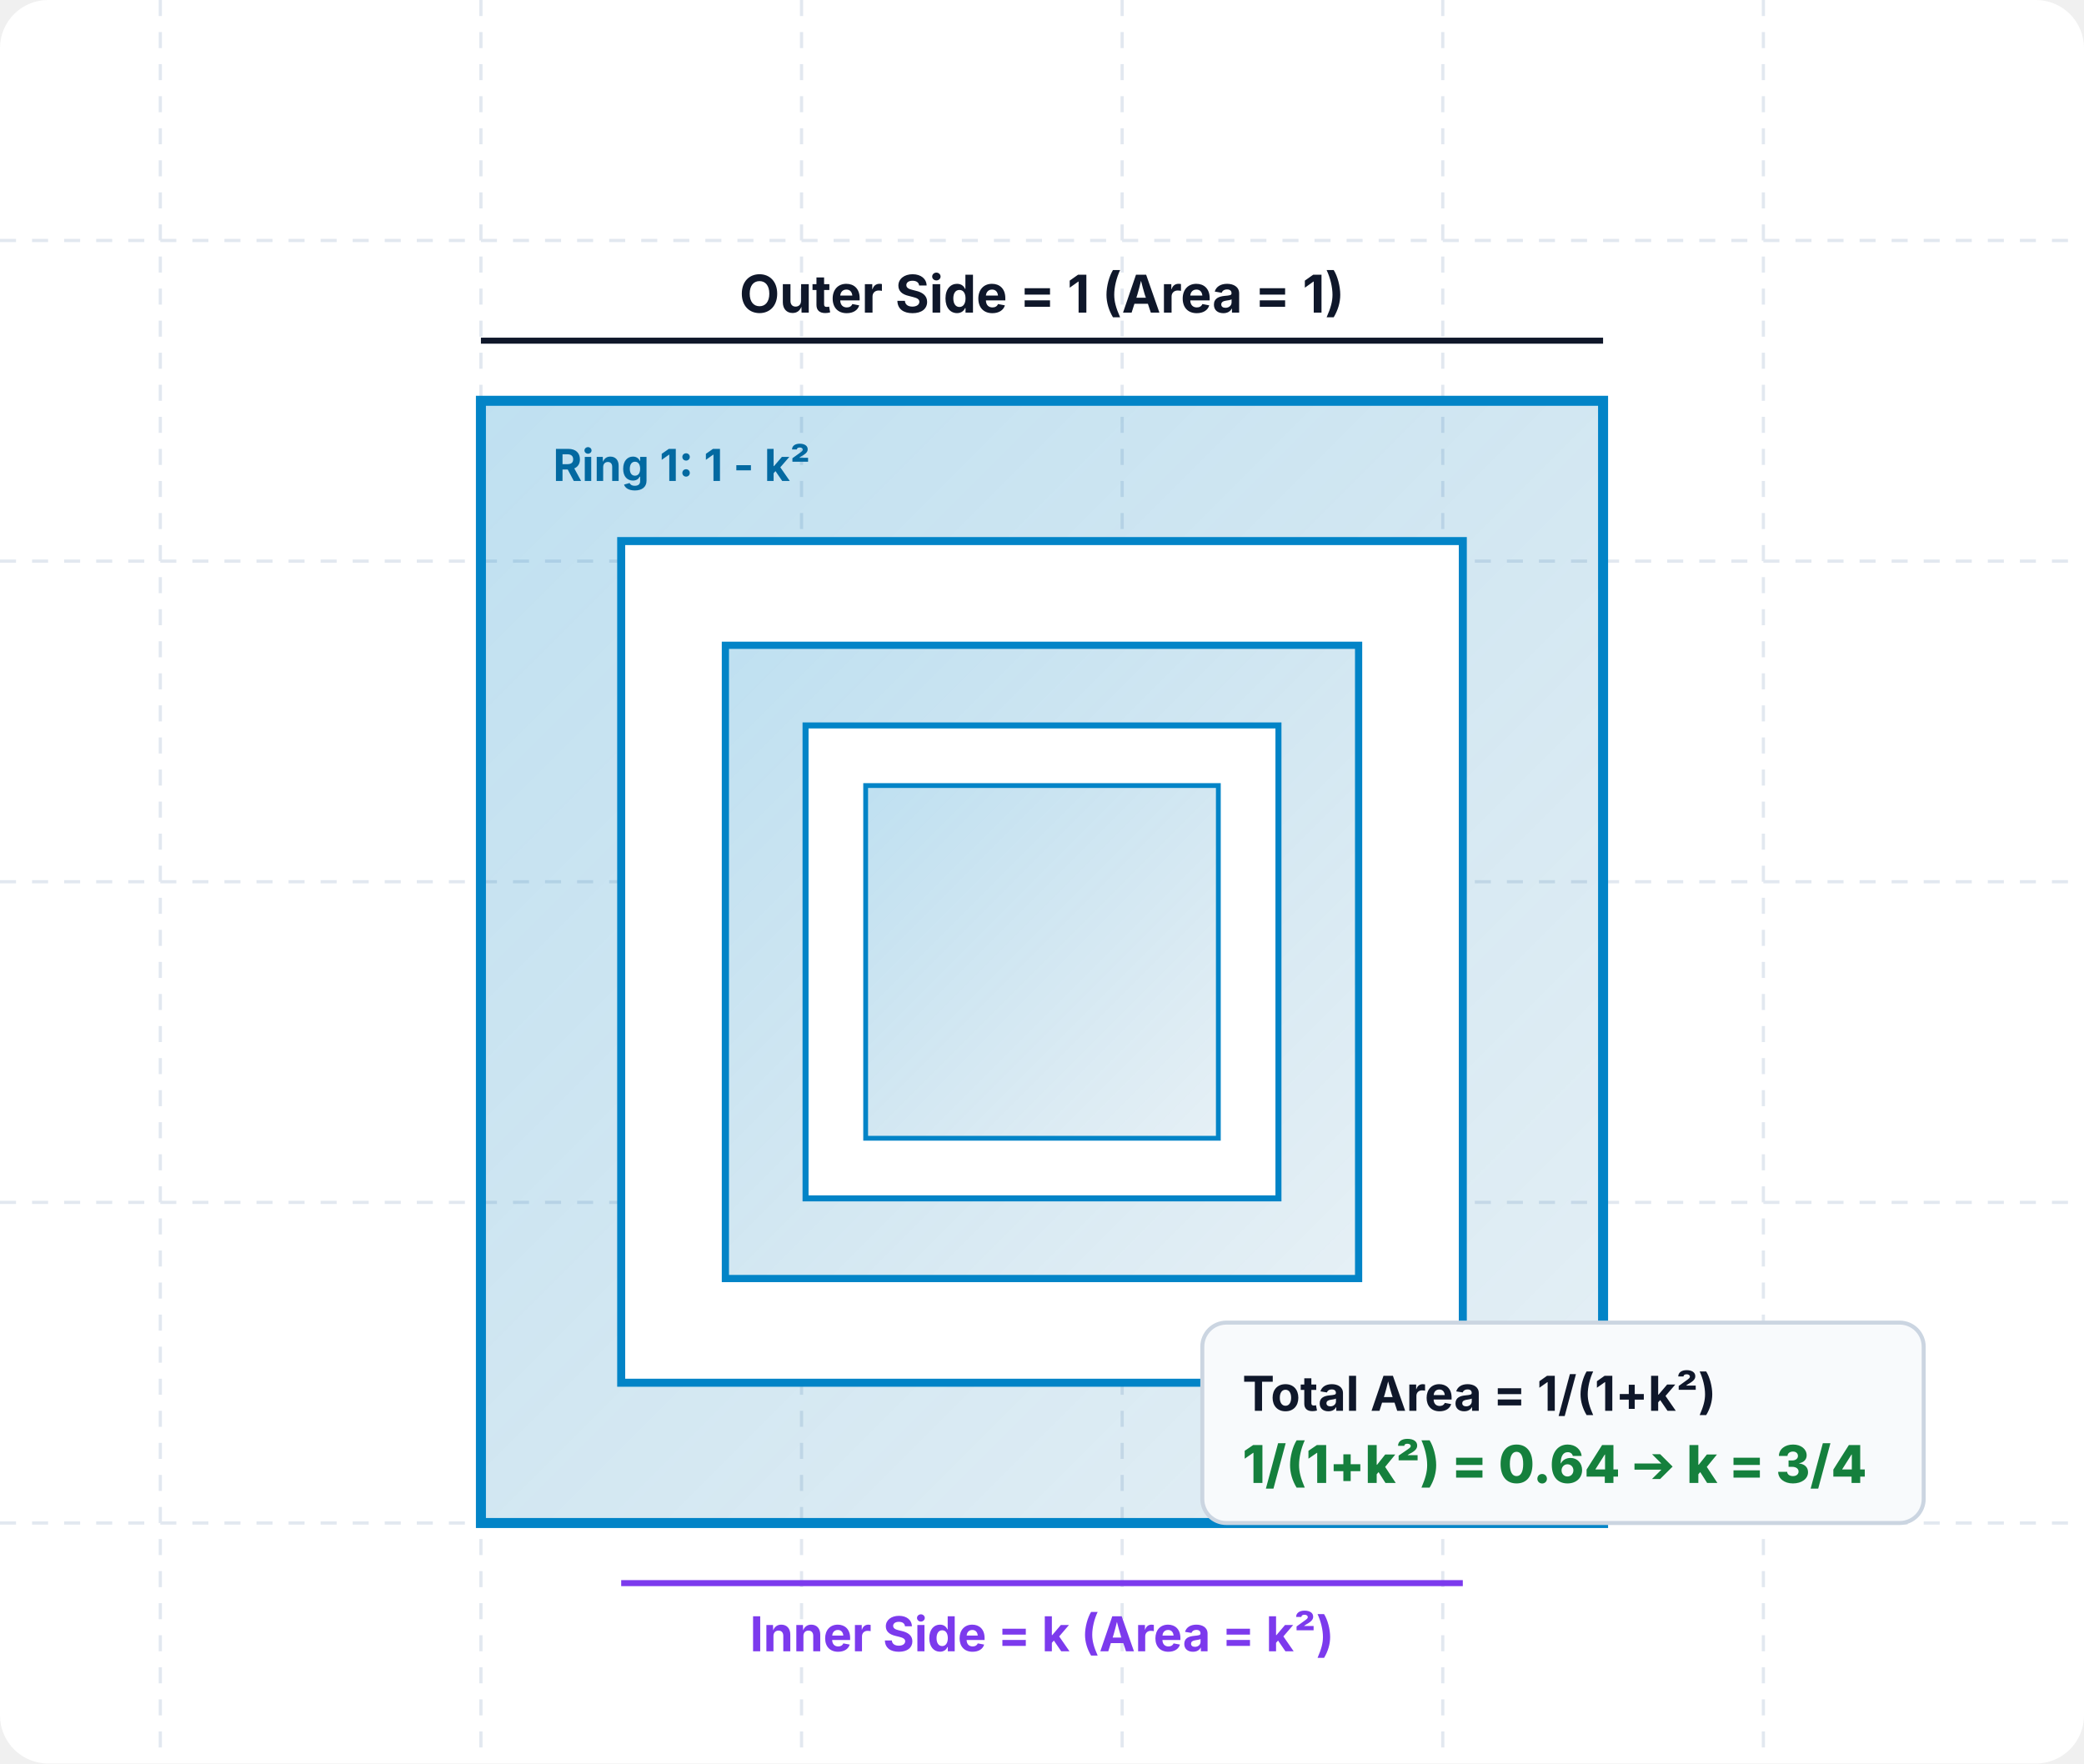
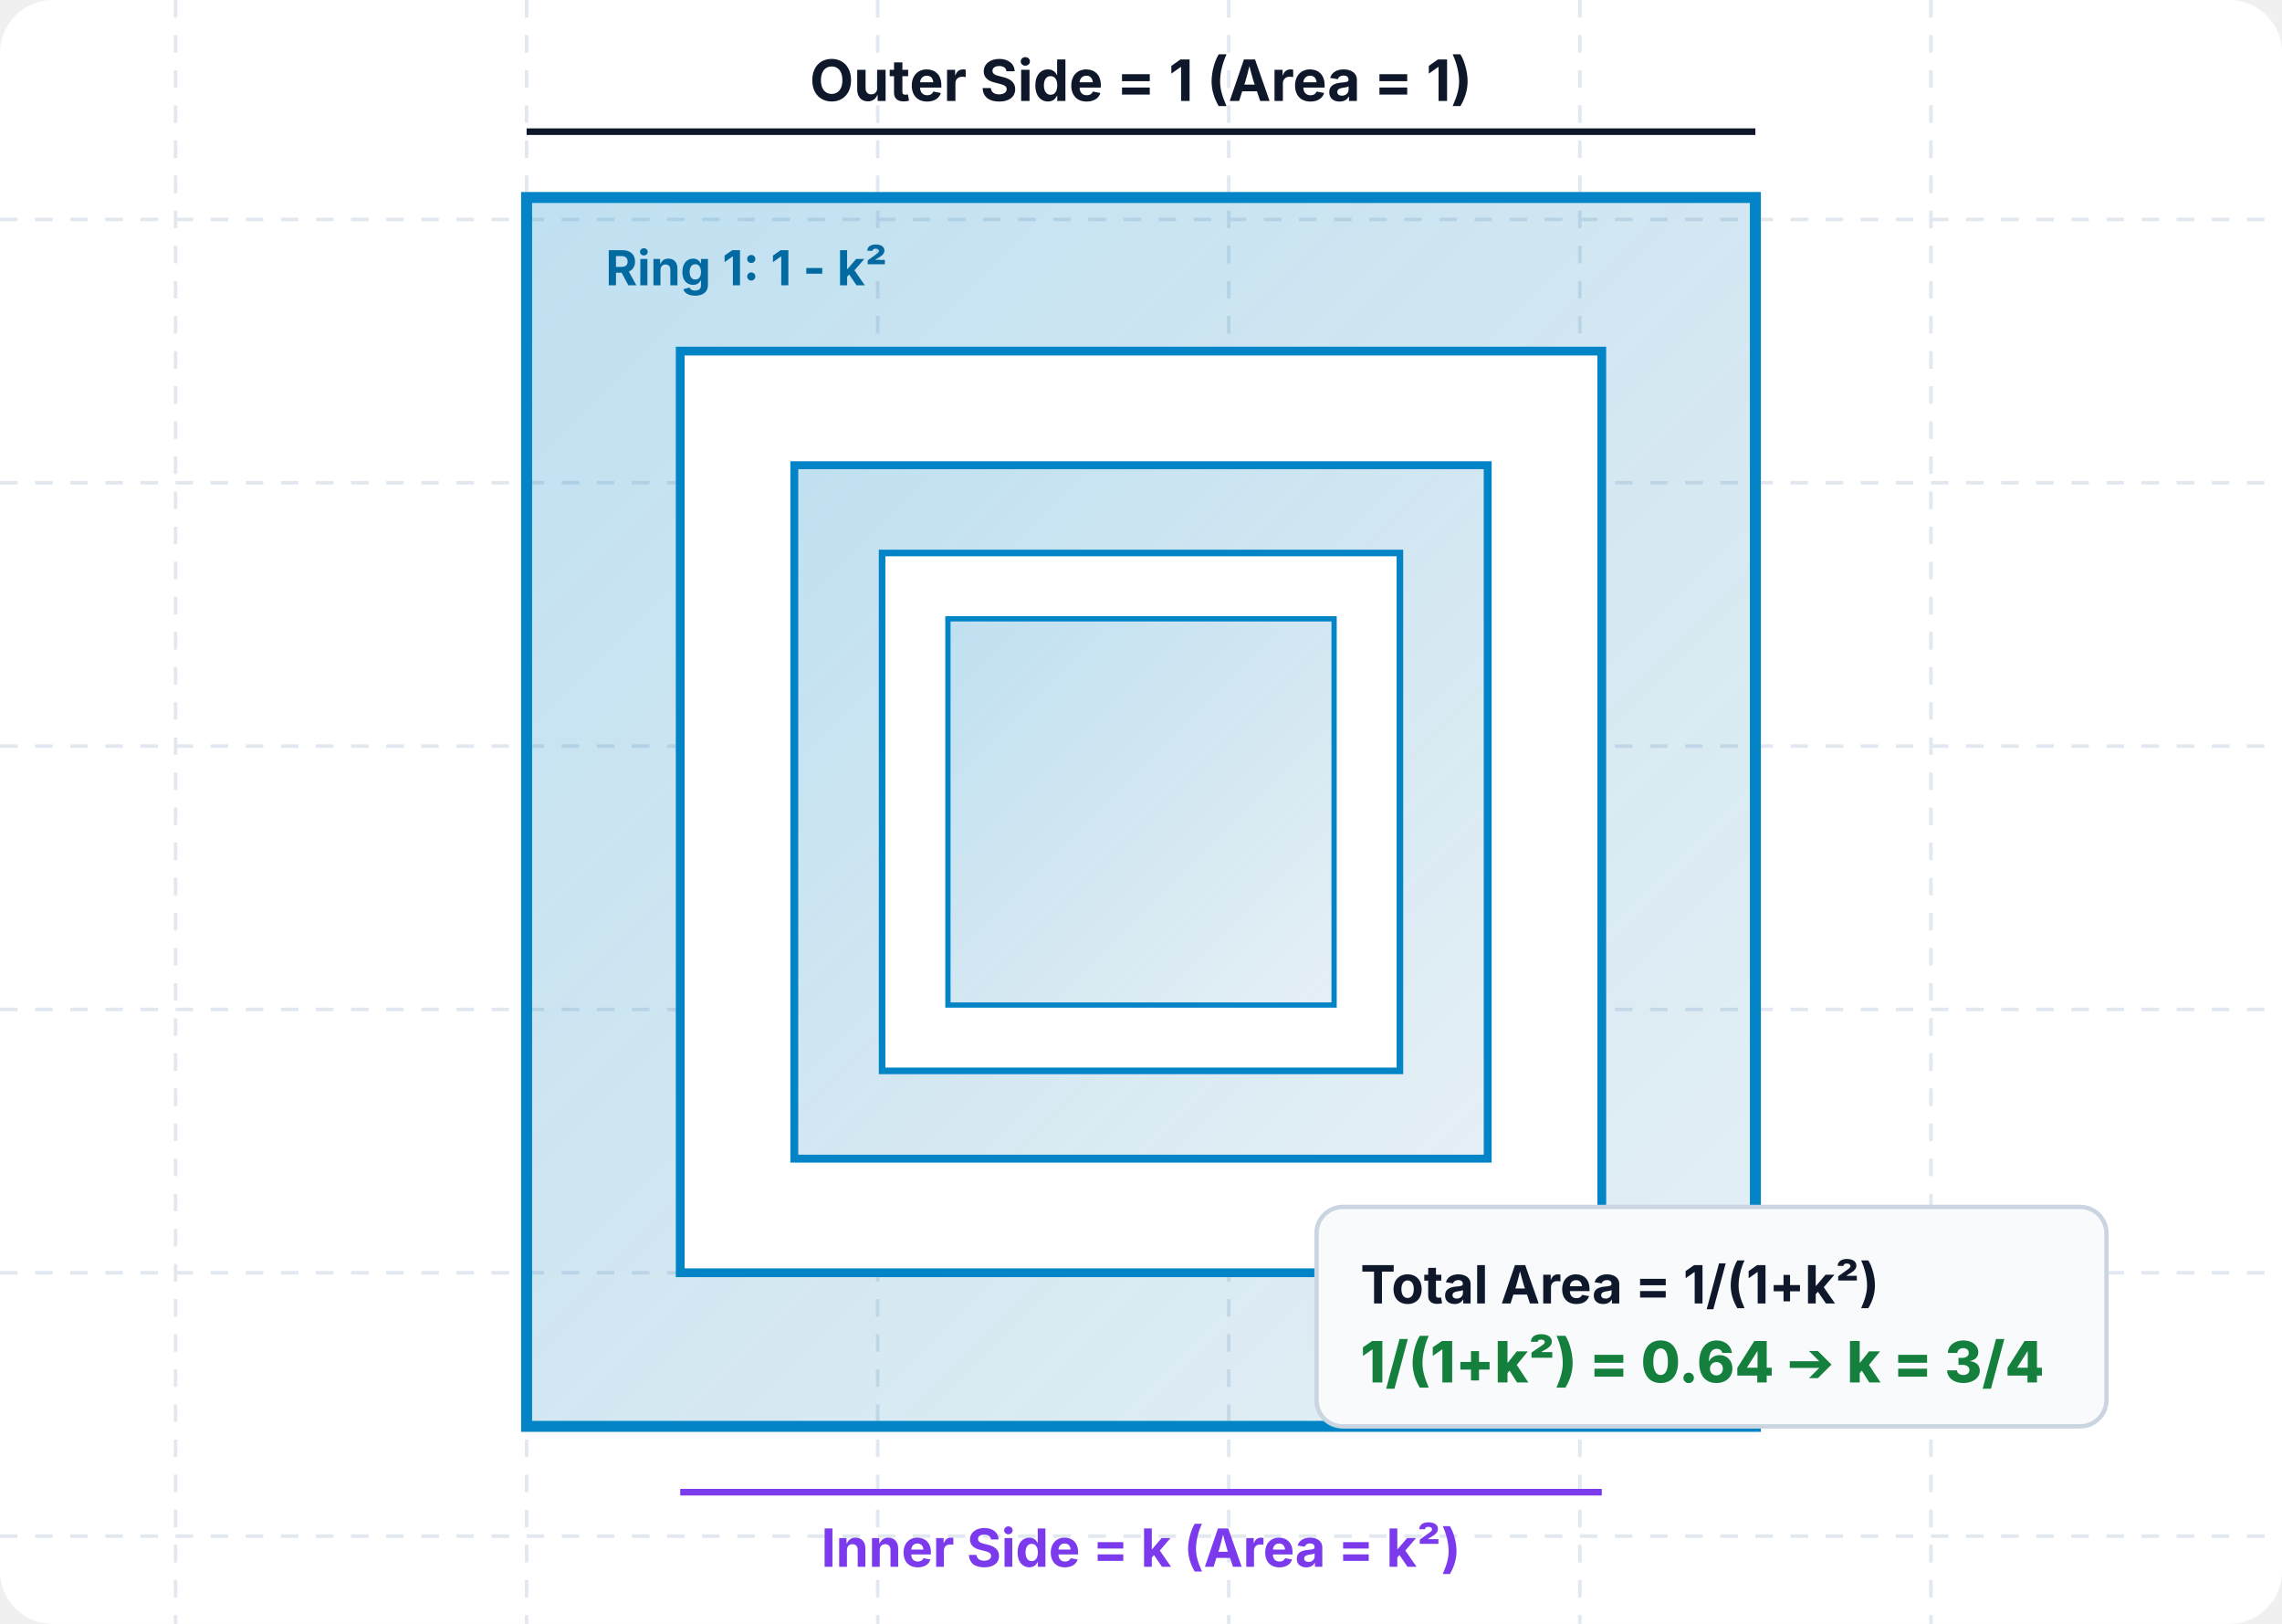
- <svg xmlns="http://www.w3.org/2000/svg" viewBox="0 0 520 440" width="100%" height="100%" style="background-color: #ffffff; font-family: system-ui, -apple-system, sans-serif;">
+ <svg xmlns="http://www.w3.org/2000/svg" viewBox="0 0 520 370" width="100%" height="100%" style="background-color: #ffffff; font-family: system-ui, -apple-system, sans-serif;">
  <defs>
    <linearGradient id="shadeGrad" x1="0%" y1="0%" x2="100%" y2="100%">
      <stop offset="0%" stop-color="#0284c7" stop-opacity="0.25" />
      <stop offset="100%" stop-color="#0369a1" stop-opacity="0.1" />
    </linearGradient>
  </defs>
-   <rect width="520" height="440" fill="#ffffff" rx="12" />
+   <rect width="520" height="370" fill="#ffffff" rx="12" />
  <g stroke="#e2e8f0" stroke-width="0.8" stroke-dasharray="4,4">
-     <line x1="40" y1="0" x2="40" y2="440" />
-     <line x1="120" y1="0" x2="120" y2="440" />
-     <line x1="200" y1="0" x2="200" y2="440" />
-     <line x1="280" y1="0" x2="280" y2="440" />
-     <line x1="360" y1="0" x2="360" y2="440" />
-     <line x1="440" y1="0" x2="440" y2="440" />
-     <line x1="0" y1="60" x2="520" y2="60" />
-     <line x1="0" y1="140" x2="520" y2="140" />
-     <line x1="0" y1="220" x2="520" y2="220" />
-     <line x1="0" y1="300" x2="520" y2="300" />
-     <line x1="0" y1="380" x2="520" y2="380" />
+     <line x1="40" y1="0" x2="40" y2="370" />
+     <line x1="120" y1="0" x2="120" y2="370" />
+     <line x1="200" y1="0" x2="200" y2="370" />
+     <line x1="280" y1="0" x2="280" y2="370" />
+     <line x1="360" y1="0" x2="360" y2="370" />
+     <line x1="440" y1="0" x2="440" y2="370" />
+     <line x1="0" y1="50" x2="520" y2="50" />
+     <line x1="0" y1="110" x2="520" y2="110" />
+     <line x1="0" y1="170" x2="520" y2="170" />
+     <line x1="0" y1="230" x2="520" y2="230" />
+     <line x1="0" y1="290" x2="520" y2="290" />
+     <line x1="0" y1="350" x2="520" y2="350" />
  </g>
-   <g transform="translate(0, 10)">
+   <g transform="translate(0, -45)">
    <rect x="120" y="90" width="280" height="280" fill="url(#shadeGrad)" stroke="#0284c7" stroke-width="2.5" />
    <rect x="155" y="125" width="210" height="210" fill="#ffffff" stroke="#0284c7" stroke-width="2" />
    <rect x="181" y="151" width="158" height="158" fill="url(#shadeGrad)" stroke="#0284c7" stroke-width="1.8" />
    <rect x="201" y="171" width="118" height="118" fill="#ffffff" stroke="#0284c7" stroke-width="1.5" />
    <rect x="216" y="186" width="88" height="88" fill="url(#shadeGrad)" stroke="#0284c7" stroke-width="1.2" />
    <line x1="120" y1="75" x2="400" y2="75" stroke="#0f172a" stroke-width="1.5" />
    <text x="260" y="68" fill="#0f172a" font-size="13" font-weight="bold" text-anchor="middle">Outer Side = 1 (Area = 1)</text>
    <line x1="155" y1="385" x2="365" y2="385" stroke="#7c3aed" stroke-width="1.5" />
    <text x="260" y="402" fill="#7c3aed" font-size="12" font-weight="bold" text-anchor="middle">Inner Side = k (Area = k²)</text>
    <text x="138" y="110" fill="#0369a1" font-size="11" font-weight="bold">Ring 1: 1 - k²</text>
    <rect x="300" y="320" width="180" height="50" fill="#f8fafc" rx="6" stroke="#cbd5e1" stroke-width="1" />
    <text x="310" y="342" fill="#0f172a" font-size="12" font-weight="700">Total Area = 1/(1+k²)</text>
    <text x="310" y="360" fill="#15803d" font-size="13" font-weight="800">1/(1+k²) = 0.64 ➔ k = 3/4</text>
  </g>
</svg>
